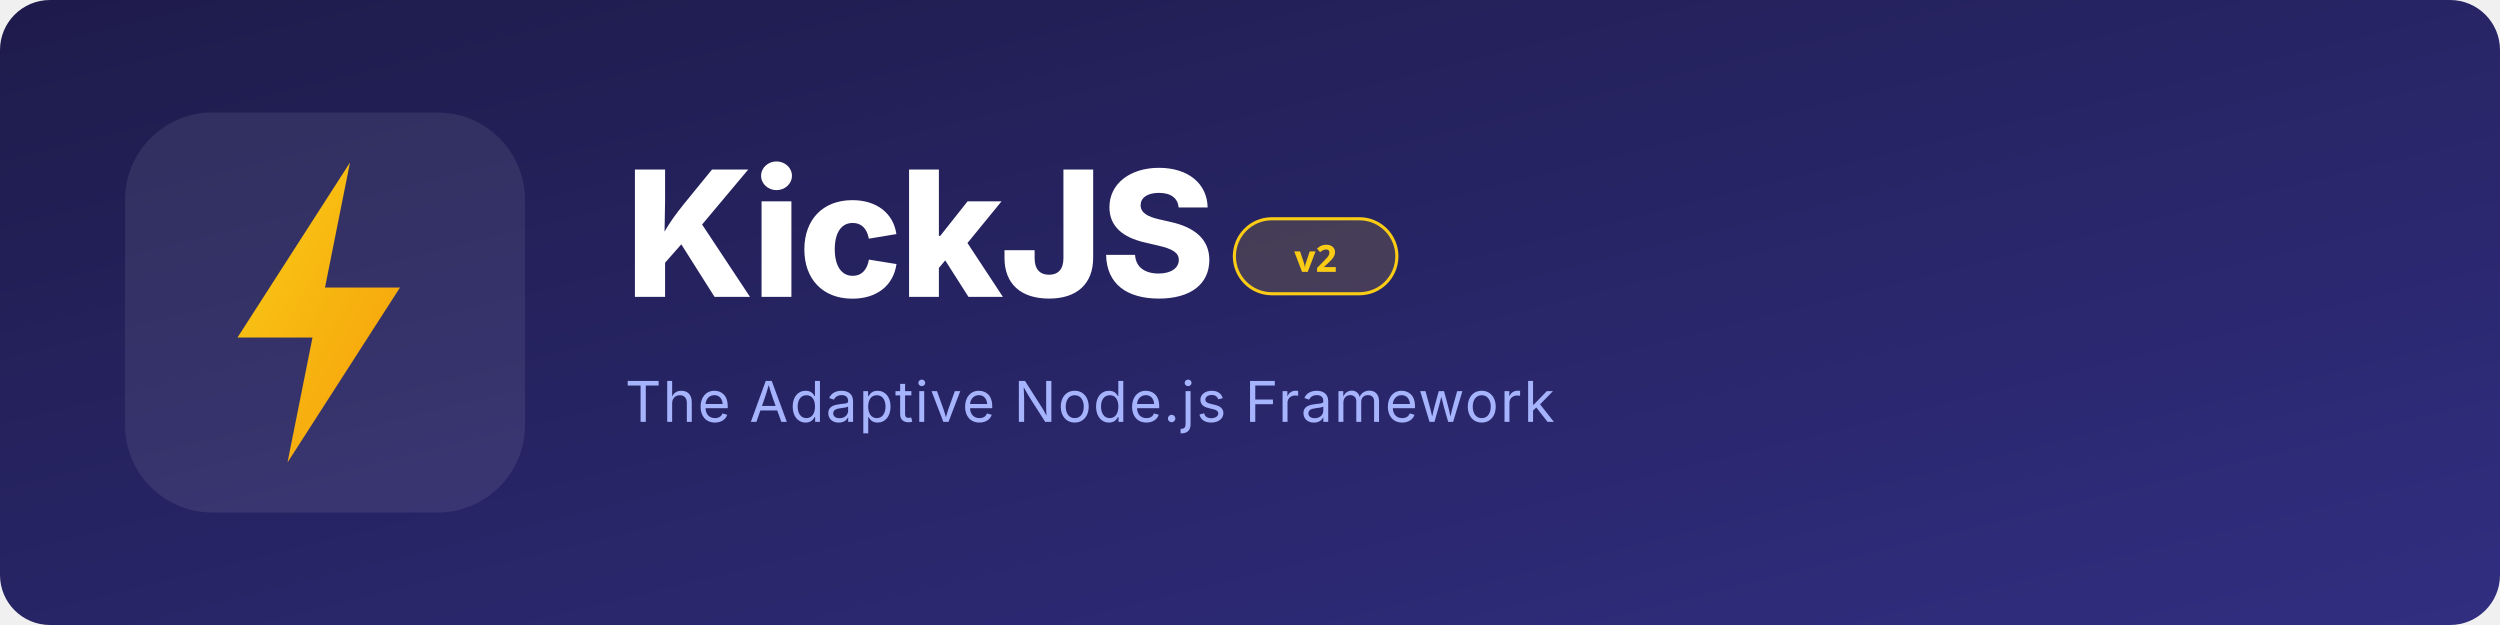
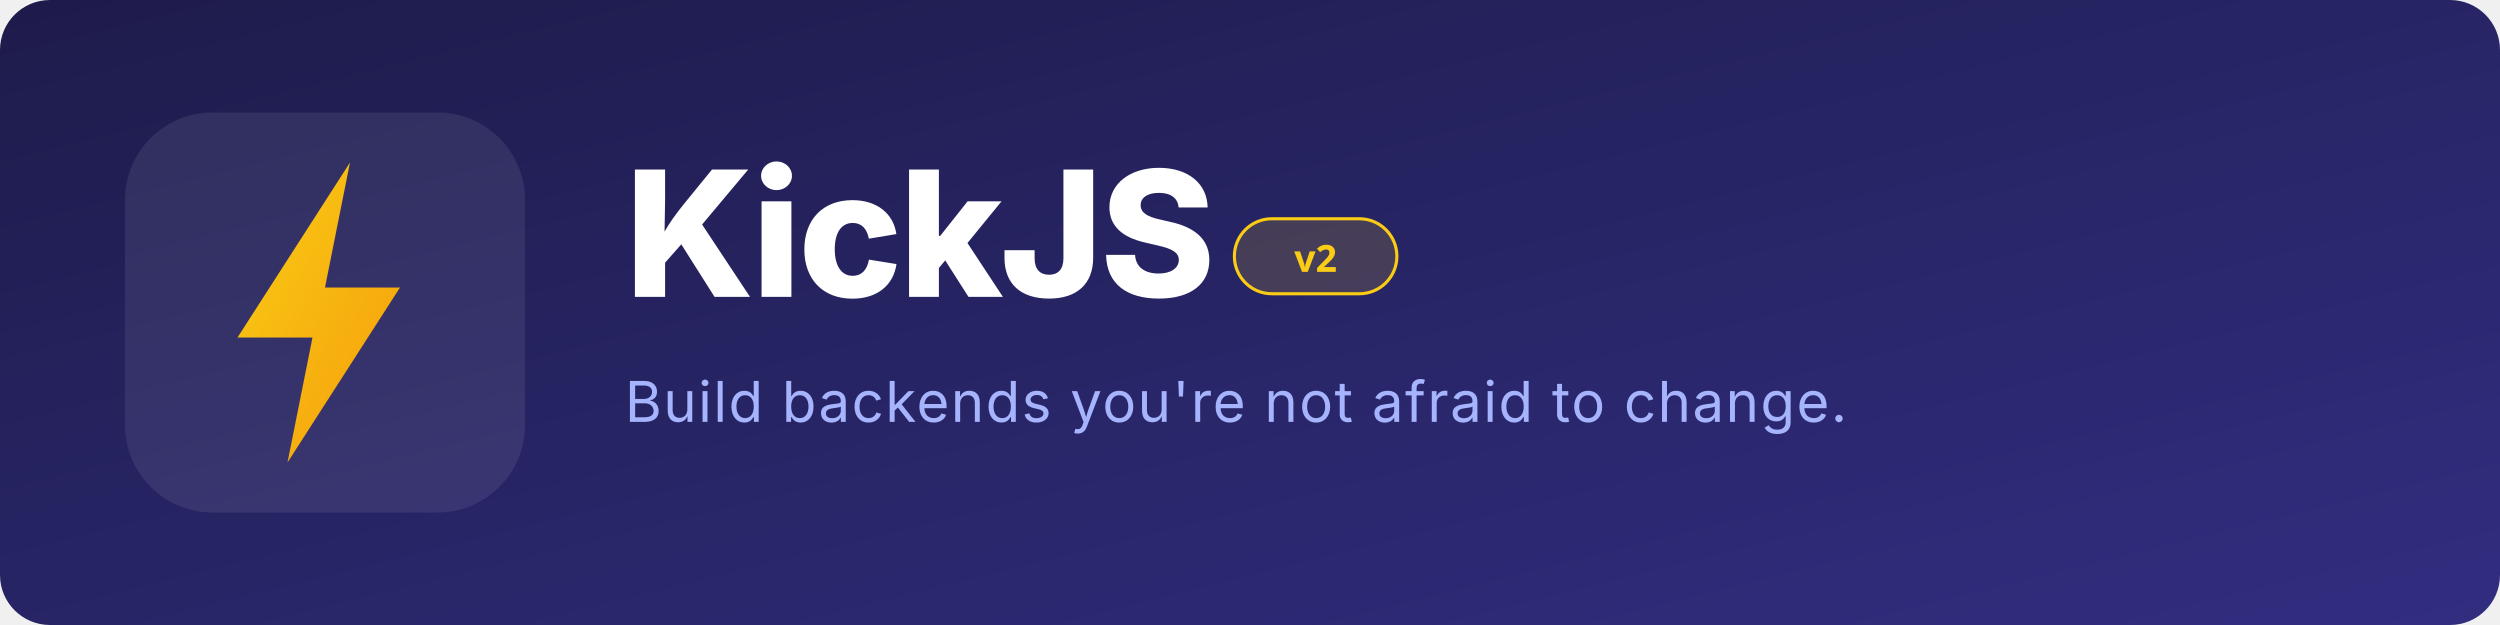
<svg xmlns="http://www.w3.org/2000/svg" viewBox="0 0 800 200" fill="none">
  <defs>
    <linearGradient id="bolt-grad" x1="0%" y1="0%" x2="100%" y2="100%">
      <stop offset="0%" stop-color="#FACC15" />
      <stop offset="100%" stop-color="#F59E0B" />
    </linearGradient>
    <linearGradient id="bg-grad" x1="0%" y1="0%" x2="100%" y2="100%">
      <stop offset="0%" stop-color="#1E1B4B" />
      <stop offset="100%" stop-color="#312E81" />
    </linearGradient>
  </defs>
  <rect width="800" height="200" rx="16" fill="url(#bg-grad)" />
  <rect x="40" y="36" width="128" height="128" rx="28" fill="rgba(255,255,255,0.08)" />
  <path d="M112 52L76 108h24l-8 40 36-56H104l8-40z" fill="url(#bolt-grad)" />
  <text x="200" y="95" font-family="system-ui, -apple-system, 'Segoe UI', sans-serif" font-size="56" font-weight="800" fill="#FFFFFF" letter-spacing="-1">KickJS</text>
-   <text x="200" y="135" font-family="system-ui, -apple-system, 'Segoe UI', sans-serif" font-size="18" fill="#A5B4FC" letter-spacing="0.5">The Adaptive Node.js Framework</text>
+   <text x="200" y="135" font-family="system-ui, -apple-system, 'Segoe UI', sans-serif" font-size="18" fill="#A5B4FC" letter-spacing="0.5">Build backends you're not afraid to change.</text>
  <rect x="395" y="70" width="52" height="24" rx="12" fill="rgba(250,204,21,0.15)" stroke="#FACC15" stroke-width="1" />
  <text x="421" y="87" font-family="system-ui, sans-serif" font-size="12" font-weight="600" fill="#FACC15" text-anchor="middle">v2</text>
</svg>
